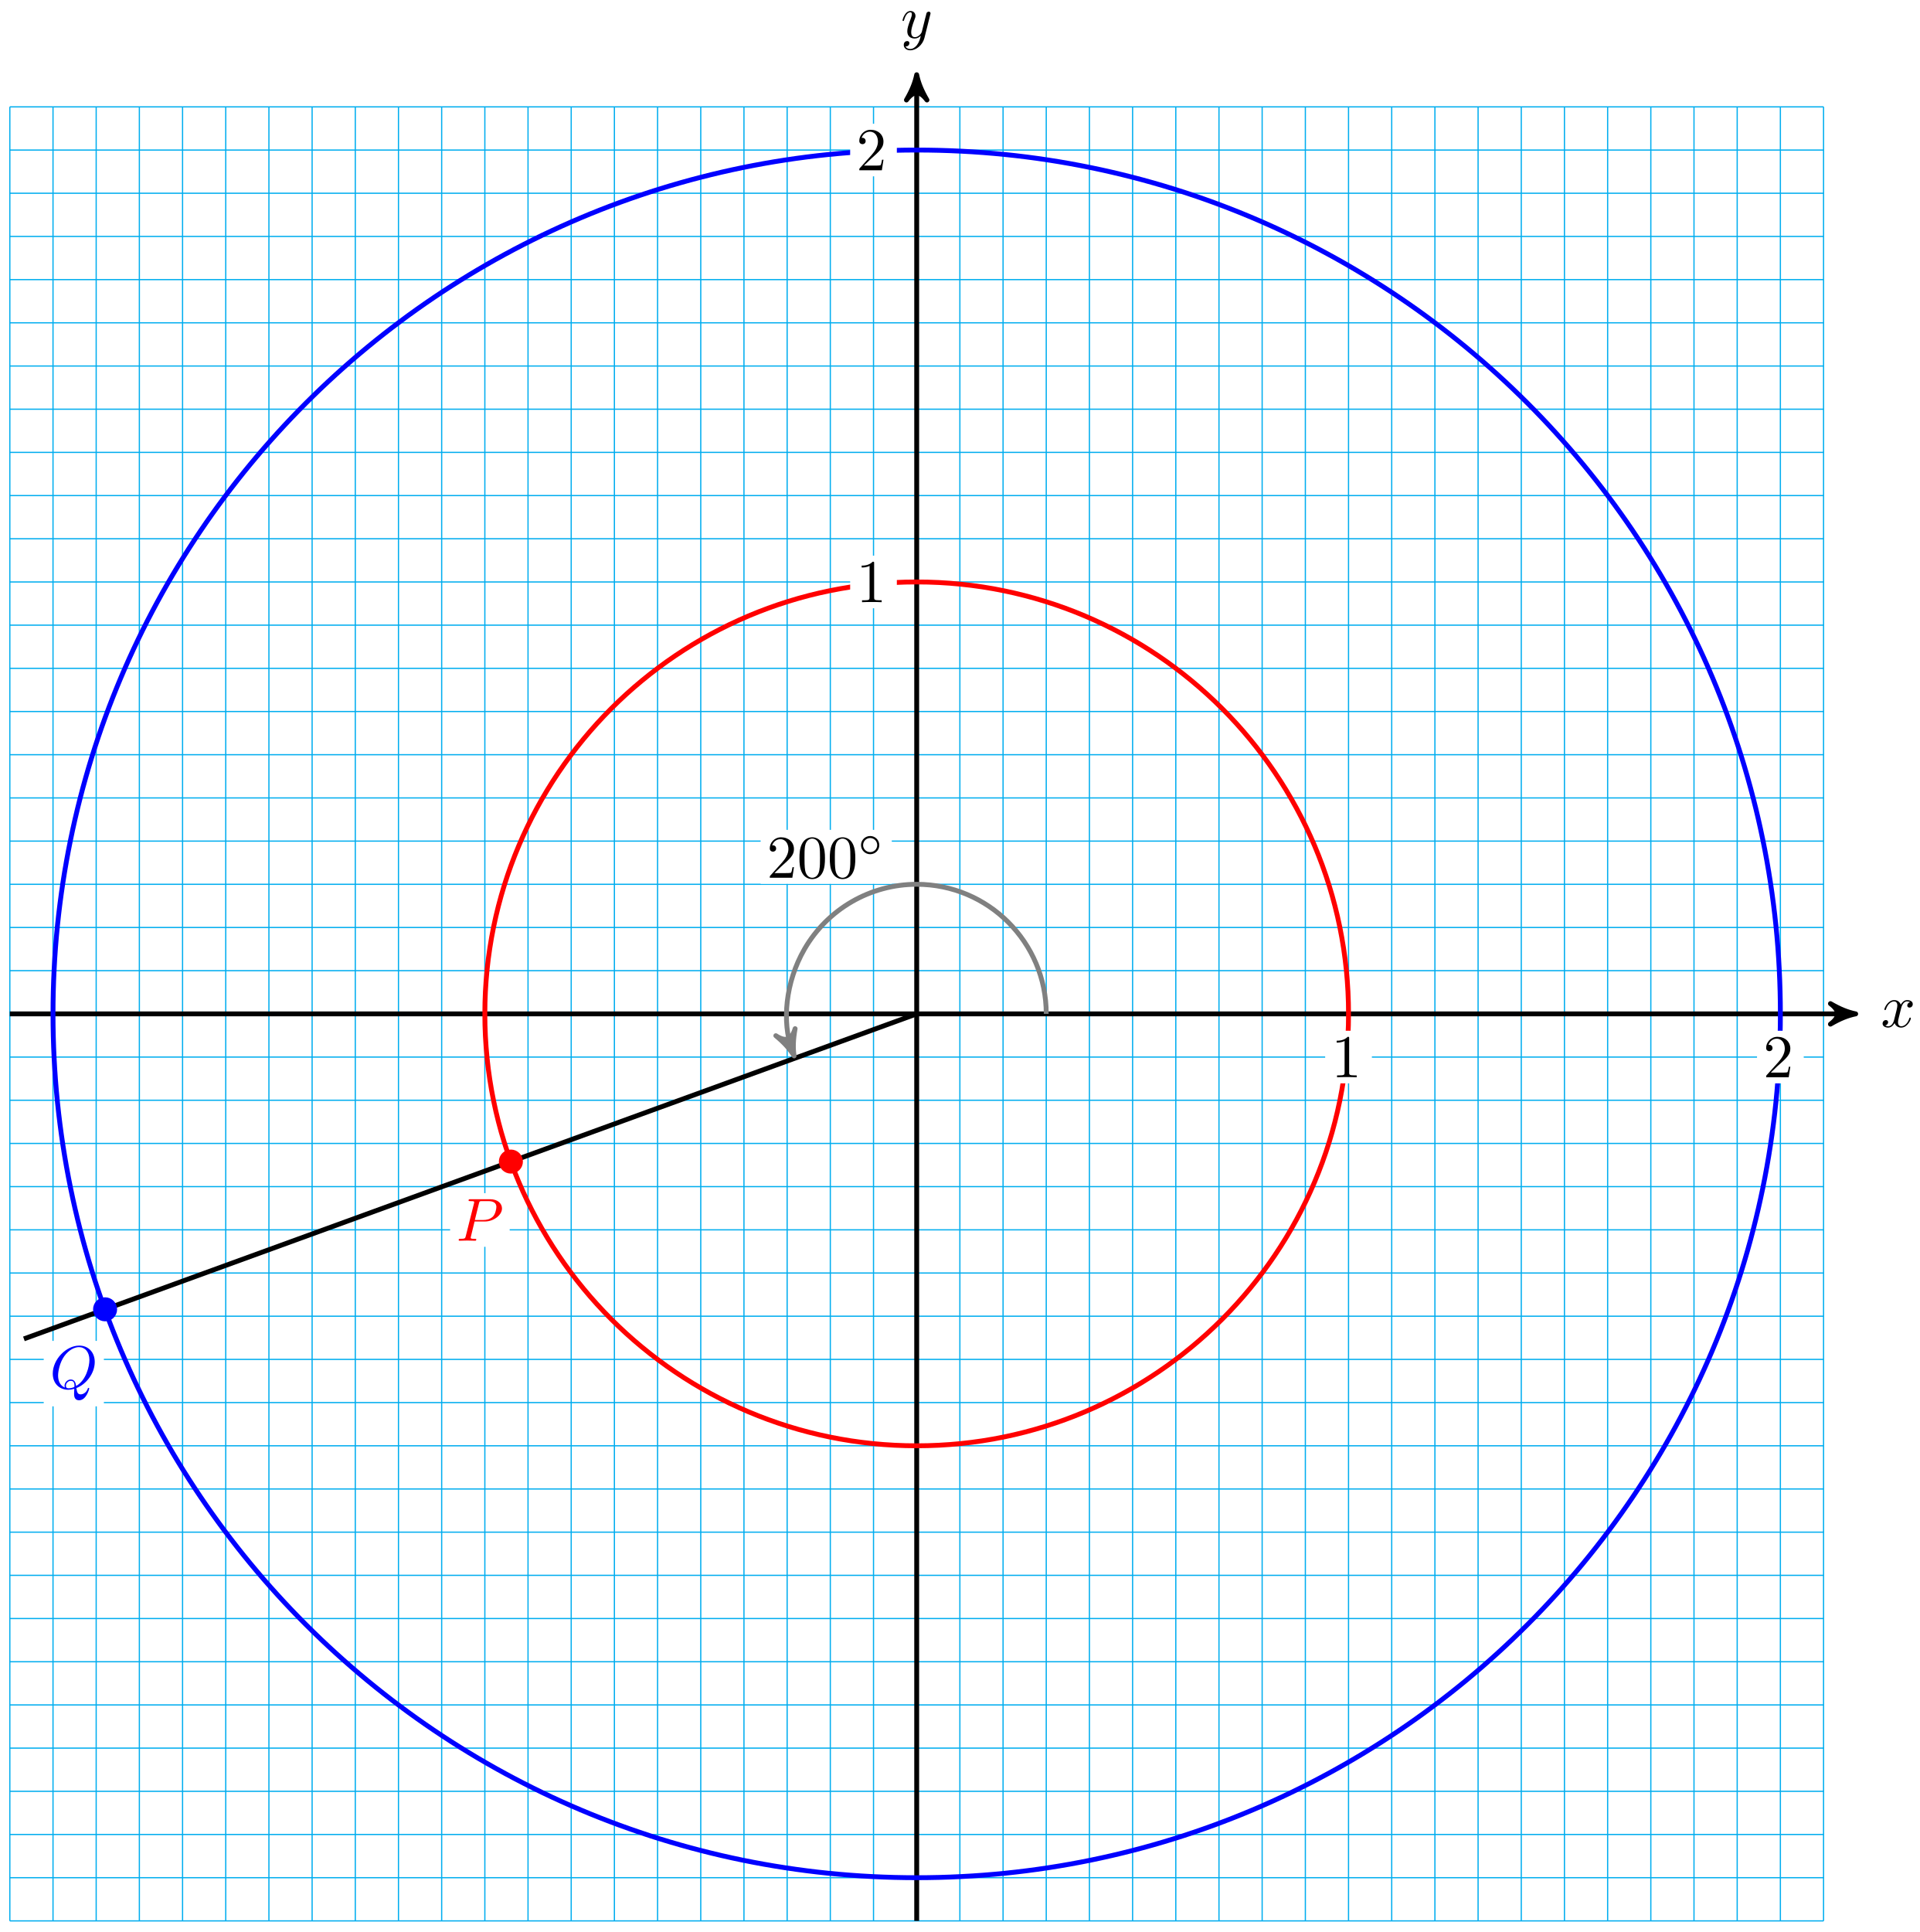
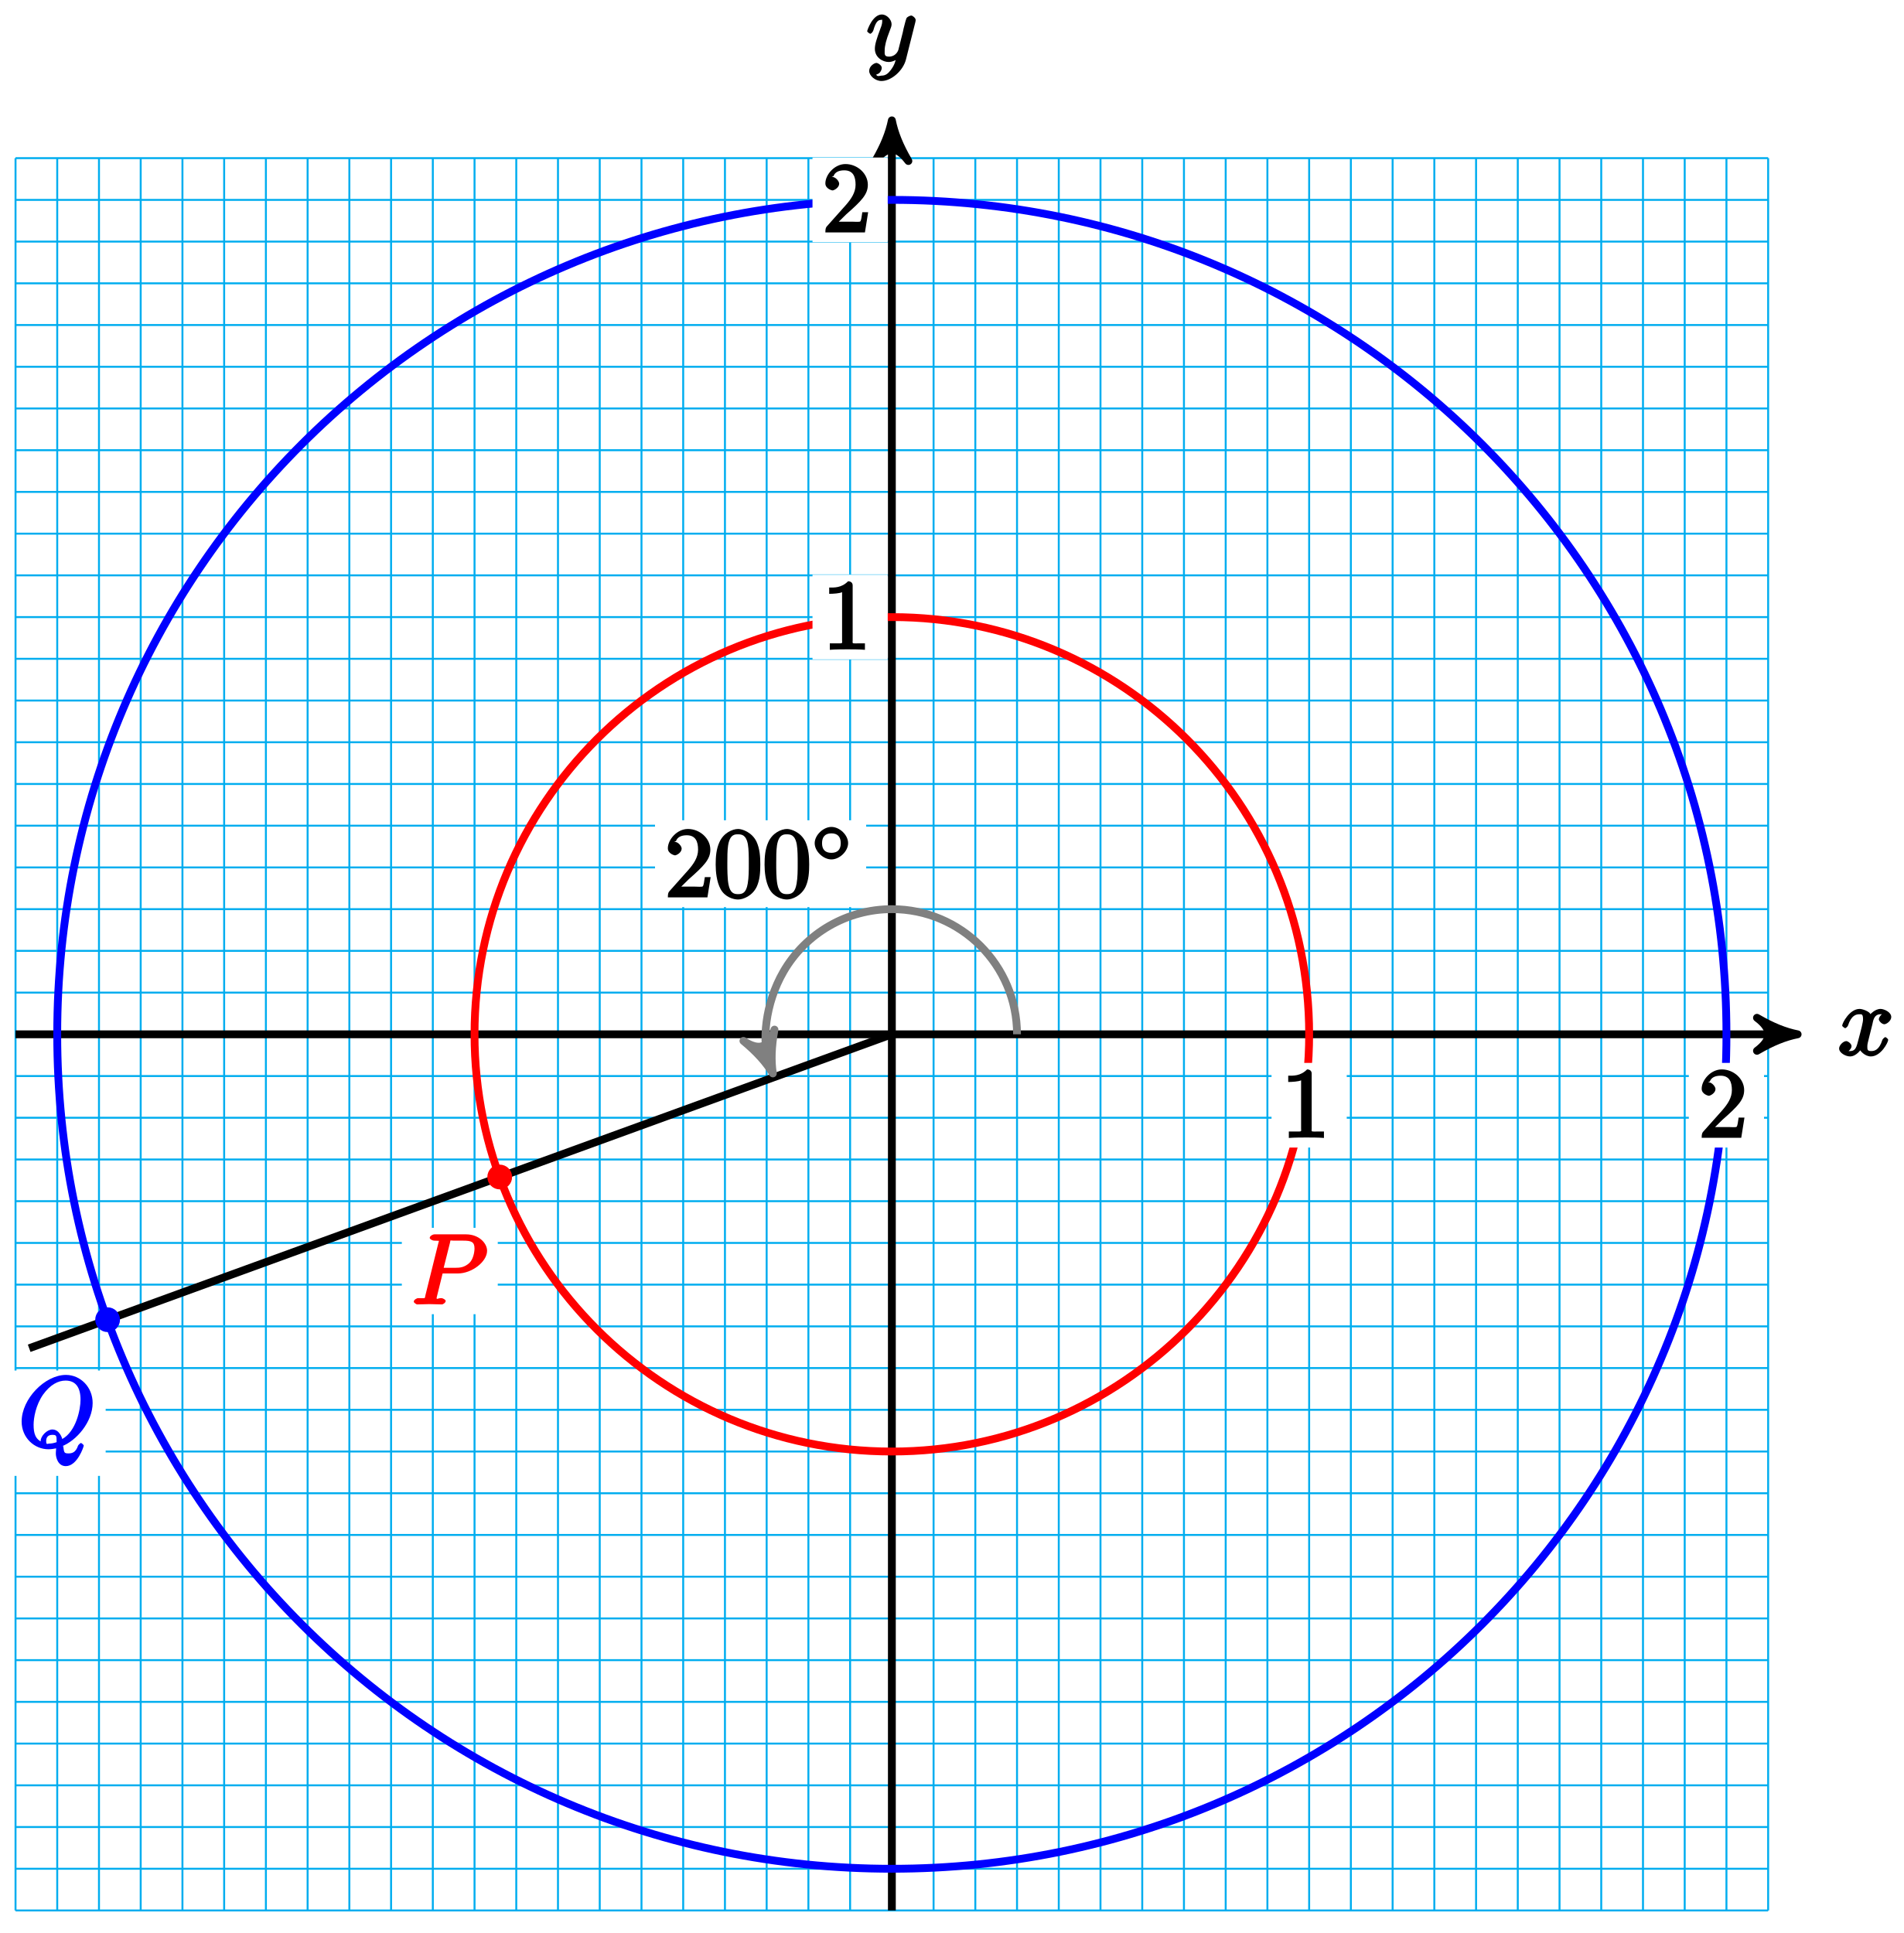
- <svg xmlns="http://www.w3.org/2000/svg" xmlns:xlink="http://www.w3.org/1999/xlink" width="315pt" height="317pt" viewBox="0 0 315 317" version="1.1">
+ <svg xmlns="http://www.w3.org/2000/svg" xmlns:xlink="http://www.w3.org/1999/xlink" width="194pt" height="197pt" viewBox="0 0 194 197" version="1.1">
  <defs>
    <g>
      <symbol overflow="visible" id="glyph0-0">
        <path style="stroke:none;" d="" />
      </symbol>
      <symbol overflow="visible" id="glyph0-1">
-         <path style="stroke:none;" d="M 3.328 -3.016 C 3.391 -3.266 3.625 -4.188 4.312 -4.188 C 4.359 -4.188 4.609 -4.188 4.812 -4.062 C 4.531 -4 4.344 -3.766 4.344 -3.516 C 4.344 -3.359 4.453 -3.172 4.719 -3.172 C 4.938 -3.172 5.25 -3.344 5.25 -3.75 C 5.25 -4.266 4.672 -4.406 4.328 -4.406 C 3.75 -4.406 3.406 -3.875 3.281 -3.656 C 3.031 -4.312 2.5 -4.406 2.203 -4.406 C 1.172 -4.406 0.594 -3.125 0.594 -2.875 C 0.594 -2.766 0.703 -2.766 0.719 -2.766 C 0.797 -2.766 0.828 -2.797 0.844 -2.875 C 1.188 -3.938 1.844 -4.188 2.188 -4.188 C 2.375 -4.188 2.719 -4.094 2.719 -3.516 C 2.719 -3.203 2.547 -2.547 2.188 -1.141 C 2.031 -0.531 1.672 -0.109 1.234 -0.109 C 1.172 -0.109 0.953 -0.109 0.734 -0.234 C 0.984 -0.297 1.203 -0.5 1.203 -0.781 C 1.203 -1.047 0.984 -1.125 0.844 -1.125 C 0.531 -1.125 0.297 -0.875 0.297 -0.547 C 0.297 -0.094 0.781 0.109 1.219 0.109 C 1.891 0.109 2.25 -0.594 2.266 -0.641 C 2.391 -0.281 2.75 0.109 3.344 0.109 C 4.375 0.109 4.938 -1.172 4.938 -1.422 C 4.938 -1.531 4.859 -1.531 4.828 -1.531 C 4.734 -1.531 4.719 -1.484 4.688 -1.422 C 4.359 -0.344 3.688 -0.109 3.375 -0.109 C 2.984 -0.109 2.828 -0.422 2.828 -0.766 C 2.828 -0.984 2.875 -1.203 2.984 -1.641 Z M 3.328 -3.016 " />
+         <path style="stroke:none;" d="M 3.5 -3.172 C 3.562 -3.422 3.625 -4.188 4.312 -4.188 C 4.359 -4.188 4.469 -4.234 4.688 -4.109 L 4.812 -4.391 C 4.531 -4.344 4.156 -3.922 4.156 -3.672 C 4.156 -3.516 4.453 -3.172 4.719 -3.172 C 4.938 -3.172 5.422 -3.516 5.422 -3.906 C 5.422 -4.422 4.672 -4.734 4.328 -4.734 C 3.75 -4.734 3.266 -4.156 3.297 -4.203 C 3.203 -4.469 2.5 -4.734 2.203 -4.734 C 1.172 -4.734 0.422 -3.281 0.422 -3.031 C 0.422 -2.938 0.703 -2.766 0.719 -2.766 C 0.797 -2.766 1 -2.953 1.016 -3.047 C 1.359 -4.094 1.844 -4.188 2.188 -4.188 C 2.375 -4.188 2.547 -4.25 2.547 -3.672 C 2.547 -3.375 2.375 -2.703 2 -1.312 C 1.844 -0.688 1.672 -0.438 1.234 -0.438 C 1.172 -0.438 1.062 -0.391 0.859 -0.516 L 0.734 -0.234 C 0.984 -0.297 1.375 -0.656 1.375 -0.938 C 1.375 -1.203 0.984 -1.453 0.844 -1.453 C 0.531 -1.453 0.109 -1.031 0.109 -0.703 C 0.109 -0.25 0.781 0.109 1.219 0.109 C 1.891 0.109 2.359 -0.641 2.391 -0.703 L 2.094 -0.812 C 2.219 -0.438 2.75 0.109 3.344 0.109 C 4.375 0.109 5.109 -1.328 5.109 -1.578 C 5.109 -1.688 4.859 -1.859 4.828 -1.859 C 4.734 -1.859 4.531 -1.641 4.516 -1.578 C 4.188 -0.516 3.688 -0.438 3.375 -0.438 C 2.984 -0.438 2.984 -0.594 2.984 -0.922 C 2.984 -1.141 3.047 -1.359 3.156 -1.797 Z M 3.5 -3.172 " />
      </symbol>
      <symbol overflow="visible" id="glyph0-2">
-         <path style="stroke:none;" d="M 4.844 -3.797 C 4.891 -3.938 4.891 -3.953 4.891 -4.031 C 4.891 -4.203 4.75 -4.297 4.594 -4.297 C 4.5 -4.297 4.344 -4.234 4.25 -4.094 C 4.234 -4.031 4.141 -3.734 4.109 -3.547 C 4.031 -3.297 3.969 -3.016 3.906 -2.75 L 3.453 -0.953 C 3.422 -0.812 2.984 -0.109 2.328 -0.109 C 1.828 -0.109 1.719 -0.547 1.719 -0.922 C 1.719 -1.375 1.891 -2 2.219 -2.875 C 2.375 -3.281 2.422 -3.391 2.422 -3.594 C 2.422 -4.031 2.109 -4.406 1.609 -4.406 C 0.656 -4.406 0.297 -2.953 0.297 -2.875 C 0.297 -2.766 0.391 -2.766 0.406 -2.766 C 0.516 -2.766 0.516 -2.797 0.562 -2.953 C 0.844 -3.891 1.234 -4.188 1.578 -4.188 C 1.656 -4.188 1.828 -4.188 1.828 -3.875 C 1.828 -3.625 1.719 -3.359 1.656 -3.172 C 1.25 -2.109 1.078 -1.547 1.078 -1.078 C 1.078 -0.188 1.703 0.109 2.297 0.109 C 2.688 0.109 3.016 -0.062 3.297 -0.344 C 3.172 0.172 3.047 0.672 2.656 1.203 C 2.391 1.531 2.016 1.828 1.562 1.828 C 1.422 1.828 0.969 1.797 0.797 1.406 C 0.953 1.406 1.094 1.406 1.219 1.281 C 1.328 1.203 1.422 1.062 1.422 0.875 C 1.422 0.562 1.156 0.531 1.062 0.531 C 0.828 0.531 0.5 0.688 0.5 1.172 C 0.5 1.672 0.938 2.047 1.562 2.047 C 2.578 2.047 3.609 1.141 3.891 0.016 Z M 4.844 -3.797 " />
+         <path style="stroke:none;" d="M 5.016 -3.953 C 5.047 -4.094 5.047 -4.109 5.047 -4.188 C 5.047 -4.359 4.75 -4.625 4.594 -4.625 C 4.5 -4.625 4.203 -4.516 4.109 -4.344 C 4.047 -4.203 3.969 -3.891 3.922 -3.703 C 3.859 -3.453 3.781 -3.188 3.734 -2.906 L 3.281 -1.109 C 3.234 -0.969 2.984 -0.438 2.328 -0.438 C 1.828 -0.438 1.891 -0.703 1.891 -1.078 C 1.891 -1.531 2.047 -2.156 2.391 -3.031 C 2.547 -3.438 2.594 -3.547 2.594 -3.75 C 2.594 -4.203 2.109 -4.734 1.609 -4.734 C 0.656 -4.734 0.109 -3.125 0.109 -3.031 C 0.109 -2.938 0.391 -2.766 0.406 -2.766 C 0.516 -2.766 0.688 -2.953 0.734 -3.109 C 1 -4.047 1.234 -4.188 1.578 -4.188 C 1.656 -4.188 1.641 -4.344 1.641 -4.031 C 1.641 -3.781 1.547 -3.516 1.469 -3.328 C 1.078 -2.266 0.891 -1.703 0.891 -1.234 C 0.891 -0.344 1.703 0.109 2.297 0.109 C 2.688 0.109 3.141 -0.109 3.422 -0.391 L 3.125 -0.5 C 2.984 0.016 2.922 0.391 2.516 0.922 C 2.266 1.25 2.016 1.5 1.562 1.5 C 1.422 1.5 1.141 1.641 1.031 1.406 C 0.953 1.406 1.203 1.359 1.344 1.234 C 1.453 1.141 1.594 0.906 1.594 0.719 C 1.594 0.406 1.156 0.203 1.062 0.203 C 0.828 0.203 0.312 0.531 0.312 1.016 C 0.312 1.516 0.938 2.047 1.562 2.047 C 2.578 2.047 3.781 0.984 4.062 -0.156 Z M 5.016 -3.953 " />
      </symbol>
      <symbol overflow="visible" id="glyph0-3">
-         <path style="stroke:none;" d="M 3.016 -3.156 L 4.719 -3.156 C 6.125 -3.156 7.516 -4.188 7.516 -5.297 C 7.516 -6.078 6.859 -6.812 5.547 -6.812 L 2.328 -6.812 C 2.141 -6.812 2.031 -6.812 2.031 -6.625 C 2.031 -6.5 2.109 -6.5 2.312 -6.5 C 2.438 -6.5 2.625 -6.484 2.734 -6.484 C 2.906 -6.453 2.953 -6.438 2.953 -6.312 C 2.953 -6.281 2.953 -6.25 2.922 -6.125 L 1.578 -0.781 C 1.484 -0.391 1.469 -0.312 0.672 -0.312 C 0.516 -0.312 0.406 -0.312 0.406 -0.125 C 0.406 0 0.516 0 0.547 0 C 0.828 0 1.531 -0.031 1.812 -0.031 C 2.031 -0.031 2.25 -0.016 2.453 -0.016 C 2.672 -0.016 2.891 0 3.094 0 C 3.172 0 3.297 0 3.297 -0.203 C 3.297 -0.312 3.203 -0.312 3.016 -0.312 C 2.656 -0.312 2.375 -0.312 2.375 -0.484 C 2.375 -0.547 2.391 -0.594 2.406 -0.656 Z M 3.734 -6.125 C 3.828 -6.469 3.844 -6.5 4.281 -6.5 L 5.234 -6.5 C 6.062 -6.5 6.594 -6.234 6.594 -5.547 C 6.594 -5.156 6.391 -4.297 6 -3.938 C 5.5 -3.484 4.906 -3.406 4.469 -3.406 L 3.062 -3.406 Z M 3.734 -6.125 " />
+         <path style="stroke:none;" d="M 3.016 -3.156 L 4.719 -3.156 C 6.125 -3.156 7.688 -4.344 7.688 -5.469 C 7.688 -6.234 6.859 -7.141 5.547 -7.141 L 2.328 -7.141 C 2.141 -7.141 1.844 -6.969 1.844 -6.781 C 1.844 -6.656 2.109 -6.5 2.312 -6.5 C 2.438 -6.5 2.625 -6.484 2.734 -6.484 C 2.906 -6.453 2.781 -6.594 2.781 -6.484 C 2.781 -6.438 2.766 -6.406 2.734 -6.297 L 1.406 -0.938 C 1.312 -0.547 1.469 -0.641 0.672 -0.641 C 0.516 -0.641 0.219 -0.469 0.219 -0.281 C 0.219 -0.156 0.516 0 0.547 0 C 0.828 0 1.531 -0.031 1.812 -0.031 C 2.031 -0.031 2.25 -0.016 2.453 -0.016 C 2.672 -0.016 2.891 0 3.094 0 C 3.172 0 3.469 -0.156 3.469 -0.359 C 3.469 -0.469 3.203 -0.641 3.016 -0.641 C 2.656 -0.641 2.547 -0.469 2.547 -0.641 C 2.547 -0.703 2.562 -0.75 2.578 -0.812 L 3.156 -3.156 Z M 3.906 -6.281 C 4 -6.625 3.844 -6.5 4.281 -6.5 L 5.234 -6.5 C 6.062 -6.5 6.406 -6.391 6.406 -5.703 C 6.406 -5.312 6.266 -4.578 5.875 -4.219 C 5.375 -3.766 4.906 -3.734 4.469 -3.734 L 3.266 -3.734 Z M 3.906 -6.281 " />
      </symbol>
      <symbol overflow="visible" id="glyph0-4">
-         <path style="stroke:none;" d="M 4.359 -0.062 C 5.906 -0.641 7.375 -2.422 7.375 -4.344 C 7.375 -5.953 6.312 -7.031 4.828 -7.031 C 2.688 -7.031 0.484 -4.766 0.484 -2.438 C 0.484 -0.781 1.609 0.219 3.047 0.219 C 3.297 0.219 3.625 0.172 4.016 0.062 C 3.984 0.688 3.984 0.703 3.984 0.844 C 3.984 1.156 3.984 1.938 4.812 1.938 C 5.984 1.938 6.469 0.109 6.469 0 C 6.469 -0.062 6.406 -0.094 6.359 -0.094 C 6.281 -0.094 6.266 -0.047 6.234 0.016 C 6 0.719 5.422 0.969 5.078 0.969 C 4.609 0.969 4.469 0.703 4.359 -0.062 Z M 2.484 -0.141 C 1.703 -0.453 1.359 -1.219 1.359 -2.125 C 1.359 -2.812 1.625 -4.234 2.375 -5.297 C 3.109 -6.312 4.047 -6.781 4.781 -6.781 C 5.766 -6.781 6.5 -6 6.5 -4.672 C 6.5 -3.672 5.984 -1.328 4.312 -0.406 C 4.266 -0.75 4.172 -1.469 3.438 -1.469 C 2.906 -1.469 2.422 -0.984 2.422 -0.453 C 2.422 -0.266 2.484 -0.156 2.484 -0.141 Z M 3.094 -0.031 C 2.953 -0.031 2.641 -0.031 2.641 -0.453 C 2.641 -0.859 3.016 -1.25 3.438 -1.25 C 3.859 -1.25 4.047 -1.016 4.047 -0.406 C 4.047 -0.266 4.031 -0.25 3.938 -0.203 C 3.672 -0.094 3.375 -0.031 3.094 -0.031 Z M 3.094 -0.031 " />
+         <path style="stroke:none;" d="M 4.359 -0.062 C 5.906 -0.641 7.547 -2.578 7.547 -4.5 C 7.547 -6.109 6.312 -7.359 4.828 -7.359 C 2.688 -7.359 0.312 -4.922 0.312 -2.609 C 0.312 -0.953 1.609 0.219 3.047 0.219 C 3.297 0.219 3.625 0.172 3.828 0.125 C 3.797 0.531 3.797 0.547 3.797 0.672 C 3.797 1 3.984 1.938 4.812 1.938 C 5.984 1.938 6.641 -0.047 6.641 -0.156 C 6.641 -0.234 6.406 -0.422 6.359 -0.422 C 6.281 -0.422 6.078 -0.203 6.062 -0.156 C 5.828 0.562 5.422 0.641 5.078 0.641 C 4.609 0.641 4.641 0.531 4.547 -0.125 Z M 2.484 -0.469 C 1.703 -0.781 1.531 -1.391 1.531 -2.281 C 1.531 -2.969 1.75 -4.281 2.5 -5.359 C 3.234 -6.375 4.047 -6.781 4.781 -6.781 C 5.766 -6.781 6.312 -6.156 6.312 -4.828 C 6.312 -3.828 5.859 -1.609 4.453 -0.828 C 4.438 -0.906 4.172 -1.797 3.438 -1.797 C 2.906 -1.797 2.25 -1.141 2.25 -0.625 C 2.25 -0.422 2.297 -0.312 2.297 -0.531 Z M 3.094 -0.359 C 2.953 -0.359 2.812 -0.188 2.812 -0.625 C 2.812 -1.016 3.016 -1.25 3.438 -1.25 C 3.859 -1.25 3.875 -1.172 3.875 -0.562 C 3.875 -0.422 4.031 -0.578 3.938 -0.531 C 3.672 -0.422 3.375 -0.359 3.094 -0.359 Z M 3.094 -0.359 " />
      </symbol>
      <symbol overflow="visible" id="glyph1-0">
        <path style="stroke:none;" d="" />
      </symbol>
      <symbol overflow="visible" id="glyph1-1">
-         <path style="stroke:none;" d="M 1.266 -0.766 L 2.328 -1.797 C 3.875 -3.172 4.469 -3.703 4.469 -4.703 C 4.469 -5.844 3.578 -6.641 2.359 -6.641 C 1.234 -6.641 0.5 -5.719 0.5 -4.828 C 0.5 -4.281 1 -4.281 1.031 -4.281 C 1.203 -4.281 1.547 -4.391 1.547 -4.812 C 1.547 -5.062 1.359 -5.328 1.016 -5.328 C 0.938 -5.328 0.922 -5.328 0.891 -5.312 C 1.109 -5.969 1.656 -6.328 2.234 -6.328 C 3.141 -6.328 3.562 -5.516 3.562 -4.703 C 3.562 -3.906 3.078 -3.125 2.516 -2.5 L 0.609 -0.375 C 0.5 -0.266 0.5 -0.234 0.5 0 L 4.203 0 L 4.469 -1.734 L 4.234 -1.734 C 4.172 -1.438 4.109 -1 4 -0.844 C 3.938 -0.766 3.281 -0.766 3.062 -0.766 Z M 1.266 -0.766 " />
+         <path style="stroke:none;" d="M 1.391 -0.812 L 2.438 -1.844 C 4 -3.219 4.641 -3.875 4.641 -4.859 C 4.641 -6 3.578 -6.969 2.359 -6.969 C 1.234 -6.969 0.312 -5.875 0.312 -5 C 0.312 -4.438 1 -4.281 1.031 -4.281 C 1.203 -4.281 1.719 -4.562 1.719 -4.969 C 1.719 -5.219 1.359 -5.656 1.016 -5.656 C 0.938 -5.656 0.922 -5.656 1.141 -5.734 C 1.281 -6.125 1.656 -6.328 2.234 -6.328 C 3.141 -6.328 3.391 -5.688 3.391 -4.859 C 3.391 -4.062 2.938 -3.406 2.391 -2.781 L 0.484 -0.641 C 0.375 -0.531 0.312 -0.406 0.312 0 L 4.344 0 L 4.672 -2.062 L 4.078 -2.062 C 4 -1.594 3.984 -1.281 3.875 -1.125 C 3.812 -1.047 3.281 -1.094 3.062 -1.094 L 1.266 -1.094 Z M 1.391 -0.812 " />
      </symbol>
      <symbol overflow="visible" id="glyph1-2">
-         <path style="stroke:none;" d="M 4.578 -3.188 C 4.578 -3.984 4.531 -4.781 4.188 -5.516 C 3.734 -6.484 2.906 -6.641 2.5 -6.641 C 1.891 -6.641 1.172 -6.375 0.75 -5.453 C 0.438 -4.766 0.391 -3.984 0.391 -3.188 C 0.391 -2.438 0.422 -1.547 0.844 -0.781 C 1.266 0.016 2 0.219 2.484 0.219 C 3.016 0.219 3.781 0.016 4.219 -0.938 C 4.531 -1.625 4.578 -2.406 4.578 -3.188 Z M 2.484 0 C 2.094 0 1.5 -0.25 1.328 -1.203 C 1.219 -1.797 1.219 -2.719 1.219 -3.312 C 1.219 -3.953 1.219 -4.609 1.297 -5.141 C 1.484 -6.328 2.234 -6.422 2.484 -6.422 C 2.812 -6.422 3.469 -6.234 3.656 -5.25 C 3.766 -4.688 3.766 -3.938 3.766 -3.312 C 3.766 -2.562 3.766 -1.891 3.656 -1.25 C 3.5 -0.297 2.938 0 2.484 0 Z M 2.484 0 " />
+         <path style="stroke:none;" d="M 4.75 -3.344 C 4.75 -4.141 4.703 -4.938 4.359 -5.688 C 3.891 -6.641 2.906 -6.969 2.5 -6.969 C 1.891 -6.969 0.984 -6.547 0.578 -5.609 C 0.266 -4.922 0.203 -4.141 0.203 -3.344 C 0.203 -2.609 0.297 -1.594 0.703 -0.844 C 1.141 -0.031 2 0.219 2.484 0.219 C 3.016 0.219 3.953 -0.156 4.391 -1.094 C 4.703 -1.781 4.75 -2.562 4.75 -3.344 Z M 2.484 -0.328 C 2.094 -0.328 1.672 -0.406 1.5 -1.359 C 1.391 -1.969 1.391 -2.875 1.391 -3.469 C 1.391 -4.109 1.391 -4.766 1.469 -5.297 C 1.656 -6.484 2.234 -6.422 2.484 -6.422 C 2.812 -6.422 3.297 -6.406 3.484 -5.406 C 3.578 -4.859 3.578 -4.094 3.578 -3.469 C 3.578 -2.719 3.578 -2.047 3.469 -1.406 C 3.312 -0.453 2.938 -0.328 2.484 -0.328 Z M 2.484 -0.328 " />
      </symbol>
      <symbol overflow="visible" id="glyph2-0">
        <path style="stroke:none;" d="" />
      </symbol>
      <symbol overflow="visible" id="glyph2-1">
-         <path style="stroke:none;" d="M 3.531 -1.734 C 3.531 -2.578 2.859 -3.234 2.031 -3.234 C 1.203 -3.234 0.531 -2.562 0.531 -1.75 C 0.531 -0.906 1.219 -0.25 2.031 -0.25 C 2.875 -0.25 3.531 -0.922 3.531 -1.734 Z M 2.031 -0.594 C 1.375 -0.594 0.875 -1.125 0.875 -1.734 C 0.875 -2.391 1.391 -2.906 2.031 -2.906 C 2.688 -2.906 3.188 -2.375 3.188 -1.75 C 3.188 -1.094 2.672 -0.594 2.031 -0.594 Z M 2.031 -0.594 " />
+         <path style="stroke:none;" d="M 3.734 -1.906 C 3.734 -2.75 2.859 -3.562 2.031 -3.562 C 1.203 -3.562 0.328 -2.719 0.328 -1.906 C 0.328 -1.062 1.219 -0.25 2.031 -0.25 C 2.875 -0.25 3.734 -1.094 3.734 -1.906 Z M 2.031 -0.922 C 1.375 -0.922 1.078 -1.281 1.078 -1.906 C 1.078 -2.547 1.391 -2.906 2.031 -2.906 C 2.688 -2.906 2.984 -2.531 2.984 -1.906 C 2.984 -1.266 2.672 -0.922 2.031 -0.922 Z M 2.031 -0.922 " />
      </symbol>
      <symbol overflow="visible" id="glyph3-0">
        <path style="stroke:none;" d="" />
      </symbol>
      <symbol overflow="visible" id="glyph3-1">
-         <path style="stroke:none;" d="M 4.172 0 L 4.172 -0.312 L 3.859 -0.312 C 2.953 -0.312 2.938 -0.422 2.938 -0.781 L 2.938 -6.375 C 2.938 -6.625 2.938 -6.641 2.703 -6.641 C 2.078 -6 1.203 -6 0.891 -6 L 0.891 -5.688 C 1.094 -5.688 1.672 -5.688 2.188 -5.953 L 2.188 -0.781 C 2.188 -0.422 2.156 -0.312 1.266 -0.312 L 0.953 -0.312 L 0.953 0 C 1.297 -0.031 2.156 -0.031 2.562 -0.031 C 2.953 -0.031 3.828 -0.031 4.172 0 Z M 4.172 0 " />
+         <path style="stroke:none;" d="M 4.344 -0.156 L 4.344 -0.641 L 3.859 -0.641 C 2.953 -0.641 3.094 -0.578 3.094 -0.953 L 3.094 -6.547 C 3.094 -6.781 2.938 -6.969 2.625 -6.969 C 1.953 -6.281 1.203 -6.328 0.703 -6.328 L 0.703 -5.688 C 1.094 -5.688 1.797 -5.734 2.016 -5.859 L 2.016 -0.953 C 2.016 -0.594 2.156 -0.641 1.266 -0.641 L 0.766 -0.641 L 0.766 0.016 C 1.297 -0.031 2.156 -0.031 2.562 -0.031 C 2.953 -0.031 3.828 -0.031 4.344 0.016 Z M 4.344 -0.156 " />
      </symbol>
      <symbol overflow="visible" id="glyph3-2">
-         <path style="stroke:none;" d="M 4.469 -1.734 L 4.234 -1.734 C 4.172 -1.438 4.109 -1 4 -0.844 C 3.938 -0.766 3.281 -0.766 3.062 -0.766 L 1.266 -0.766 L 2.328 -1.797 C 3.875 -3.172 4.469 -3.703 4.469 -4.703 C 4.469 -5.844 3.578 -6.641 2.359 -6.641 C 1.234 -6.641 0.5 -5.719 0.5 -4.828 C 0.5 -4.281 1 -4.281 1.031 -4.281 C 1.203 -4.281 1.547 -4.391 1.547 -4.812 C 1.547 -5.062 1.359 -5.328 1.016 -5.328 C 0.938 -5.328 0.922 -5.328 0.891 -5.312 C 1.109 -5.969 1.656 -6.328 2.234 -6.328 C 3.141 -6.328 3.562 -5.516 3.562 -4.703 C 3.562 -3.906 3.078 -3.125 2.516 -2.5 L 0.609 -0.375 C 0.5 -0.266 0.5 -0.234 0.5 0 L 4.203 0 Z M 4.469 -1.734 " />
+         <path style="stroke:none;" d="M 4.469 -2.062 L 4.078 -2.062 C 4 -1.594 3.984 -1.281 3.875 -1.125 C 3.812 -1.047 3.281 -1.094 3.062 -1.094 L 1.266 -1.094 L 1.391 -0.812 L 2.438 -1.844 C 4 -3.219 4.641 -3.875 4.641 -4.859 C 4.641 -6 3.578 -6.969 2.359 -6.969 C 1.234 -6.969 0.312 -5.875 0.312 -5 C 0.312 -4.438 1 -4.281 1.031 -4.281 C 1.203 -4.281 1.719 -4.562 1.719 -4.969 C 1.719 -5.219 1.359 -5.656 1.016 -5.656 C 0.938 -5.656 0.922 -5.656 1.141 -5.734 C 1.281 -6.125 1.656 -6.328 2.234 -6.328 C 3.141 -6.328 3.391 -5.688 3.391 -4.859 C 3.391 -4.062 2.938 -3.406 2.391 -2.781 L 0.484 -0.641 C 0.375 -0.531 0.312 -0.406 0.312 0 L 4.344 0 L 4.672 -2.062 Z M 4.469 -2.062 " />
      </symbol>
    </g>
  </defs>
  <g id="surface1">
-     <path style="fill:none;stroke-width:0.199;stroke-linecap:butt;stroke-linejoin:miter;stroke:rgb(0%,67.839%,93.729%);stroke-opacity:1;stroke-miterlimit:10;" d="M -148.819 -148.822 L 148.819 -148.822 M -148.819 -141.736 L 148.819 -141.736 M -148.819 -134.646 L 148.819 -134.646 M -148.819 -127.56 L 148.819 -127.56 M -148.819 -120.474 L 148.819 -120.474 M -148.819 -113.388 L 148.819 -113.388 M -148.819 -106.302 L 148.819 -106.302 M -148.819 -99.212 L 148.819 -99.212 M -148.819 -92.126 L 148.819 -92.126 M -148.819 -85.041 L 148.819 -85.041 M -148.819 -77.955 L 148.819 -77.955 M -148.819 -70.869 L 148.819 -70.869 M -148.819 -63.779 L 148.819 -63.779 M -148.819 -56.693 L 148.819 -56.693 M -148.819 -49.607 L 148.819 -49.607 M -148.819 -42.521 L 148.819 -42.521 M -148.819 -35.435 L 148.819 -35.435 M -148.819 -28.345 L 148.819 -28.345 M -148.819 -21.259 L 148.819 -21.259 M -148.819 -14.173 L 148.819 -14.173 M -148.819 -7.087 L 148.819 -7.087 M -148.819 -0.001 L 148.819 -0.001 M -148.819 7.088 L 148.819 7.088 M -148.819 14.174 L 148.819 14.174 M -148.819 21.26 L 148.819 21.26 M -148.819 28.346 L 148.819 28.346 M -148.819 35.432 L 148.819 35.432 M -148.819 42.522 L 148.819 42.522 M -148.819 49.608 L 148.819 49.608 M -148.819 56.694 L 148.819 56.694 M -148.819 63.78 L 148.819 63.78 M -148.819 70.866 L 148.819 70.866 M -148.819 77.956 L 148.819 77.956 M -148.819 85.041 L 148.819 85.041 M -148.819 92.127 L 148.819 92.127 M -148.819 99.213 L 148.819 99.213 M -148.819 106.299 L 148.819 106.299 M -148.819 113.389 L 148.819 113.389 M -148.819 120.475 L 148.819 120.475 M -148.819 127.561 L 148.819 127.561 M -148.819 134.647 L 148.819 134.647 M -148.819 141.733 L 148.819 141.733 M -148.819 148.819 L 148.819 148.819 M -148.819 -148.822 L -148.819 148.819 M -141.733 -148.822 L -141.733 148.819 M -134.648 -148.822 L -134.648 148.819 M -127.562 -148.822 L -127.562 148.819 M -120.473 -148.822 L -120.473 148.819 M -113.387 -148.822 L -113.387 148.819 M -106.302 -148.822 L -106.302 148.819 M -99.213 -148.822 L -99.213 148.819 M -92.127 -148.822 L -92.127 148.819 M -85.041 -148.822 L -85.041 148.819 M -77.952 -148.822 L -77.952 148.819 M -70.867 -148.822 L -70.867 148.819 M -63.781 -148.822 L -63.781 148.819 M -56.696 -148.822 L -56.696 148.819 M -49.606 -148.822 L -49.606 148.819 M -42.521 -148.822 L -42.521 148.819 M -35.435 -148.822 L -35.435 148.819 M -28.346 -148.822 L -28.346 148.819 M -21.26 -148.822 L -21.26 148.819 M -14.175 -148.822 L -14.175 148.819 M -7.085 -148.822 L -7.085 148.819 M 0 -148.822 L 0 148.819 M 7.086 -148.822 L 7.086 148.819 M 14.175 -148.822 L 14.175 148.819 M 21.261 -148.822 L 21.261 148.819 M 28.346 -148.822 L 28.346 148.819 M 35.432 -148.822 L 35.432 148.819 M 42.521 -148.822 L 42.521 148.819 M 49.607 -148.822 L 49.607 148.819 M 56.692 -148.822 L 56.692 148.819 M 63.782 -148.822 L 63.782 148.819 M 70.867 -148.822 L 70.867 148.819 M 77.953 -148.822 L 77.953 148.819 M 85.042 -148.822 L 85.042 148.819 M 92.128 -148.822 L 92.128 148.819 M 99.213 -148.822 L 99.213 148.819 M 106.299 -148.822 L 106.299 148.819 M 113.388 -148.822 L 113.388 148.819 M 120.474 -148.822 L 120.474 148.819 M 127.559 -148.822 L 127.559 148.819 M 134.648 -148.822 L 134.648 148.819 M 141.734 -148.822 L 141.734 148.819 M 148.819 -148.822 L 148.819 148.819 " transform="matrix(1.00006,0,0,-1,150.4411,166.354)" />
-     <path style="fill:none;stroke-width:0.797;stroke-linecap:butt;stroke-linejoin:miter;stroke:rgb(0%,0%,0%);stroke-opacity:1;stroke-miterlimit:10;" d="M -148.819 -0.001 L 153.054 -0.001 " transform="matrix(1.00006,0,0,-1,150.4411,166.354)" />
-     <path style="fill-rule:nonzero;fill:rgb(0%,0%,0%);fill-opacity:1;stroke-width:0.797;stroke-linecap:butt;stroke-linejoin:round;stroke:rgb(0%,0%,0%);stroke-opacity:1;stroke-miterlimit:10;" d="M 1.037 -0.001 C -0.26 0.26 -1.553 0.776 -3.107 1.682 C -1.553 0.518 -1.553 -0.517 -3.107 -1.685 C -1.553 -0.779 -0.26 -0.259 1.037 -0.001 Z M 1.037 -0.001 " transform="matrix(1.00006,0,0,-1,303.5058,166.354)" />
+     <path style="fill:none;stroke-width:0.199;stroke-linecap:butt;stroke-linejoin:miter;stroke:rgb(0%,67.839%,93.729%);stroke-opacity:1;stroke-miterlimit:10;" d="M -89.288 -89.288 L 89.288 -89.288 M -89.288 -85.038 L 89.288 -85.038 M -89.288 -80.785 L 89.288 -80.785 M -89.288 -76.535 L 89.288 -76.535 M -89.288 -72.281 L 89.288 -72.281 M -89.288 -68.031 L 89.288 -68.031 M -89.288 -63.778 L 89.288 -63.778 M -89.288 -59.528 L 89.288 -59.528 M -89.288 -55.274 L 89.288 -55.274 M -89.288 -51.02 L 89.288 -51.02 M -89.288 -46.771 L 89.288 -46.771 M -89.288 -42.517 L 89.288 -42.517 M -89.288 -38.267 L 89.288 -38.267 M -89.288 -34.013 L 89.288 -34.013 M -89.288 -29.764 L 89.288 -29.764 M -89.288 -25.51 L 89.288 -25.51 M -89.288 -21.26 L 89.288 -21.26 M -89.288 -17.006 L 89.288 -17.006 M -89.288 -12.757 L 89.288 -12.757 M -89.288 -8.503 L 89.288 -8.503 M -89.288 -4.253 L 89.288 -4.253 M -89.288 0 L 89.288 0 M -89.288 4.25 L 89.288 4.25 M -89.288 8.504 L 89.288 8.504 M -89.288 12.754 L 89.288 12.754 M -89.288 17.007 L 89.288 17.007 M -89.288 21.261 L 89.288 21.261 M -89.288 25.511 L 89.288 25.511 M -89.288 29.765 L 89.288 29.765 M -89.288 34.014 L 89.288 34.014 M -89.288 38.268 L 89.288 38.268 M -89.288 42.518 L 89.288 42.518 M -89.288 46.772 L 89.288 46.772 M -89.288 51.021 L 89.288 51.021 M -89.288 55.275 L 89.288 55.275 M -89.288 59.525 L 89.288 59.525 M -89.288 63.779 L 89.288 63.779 M -89.288 68.028 L 89.288 68.028 M -89.288 72.282 L 89.288 72.282 M -89.288 76.532 L 89.288 76.532 M -89.288 80.785 L 89.288 80.785 M -89.288 85.035 L 89.288 85.035 M -89.288 89.289 L 89.288 89.289 M -89.288 -89.288 L -89.288 89.289 M -85.039 -89.288 L -85.039 89.289 M -80.785 -89.288 L -80.785 89.289 M -76.535 -89.288 L -76.535 89.289 M -72.281 -89.288 L -72.281 89.289 M -68.031 -89.288 L -68.031 89.289 M -63.778 -89.288 L -63.778 89.289 M -59.528 -89.288 L -59.528 89.289 M -55.274 -89.288 L -55.274 89.289 M -51.024 -89.288 L -51.024 89.289 M -46.77 -89.288 L -46.77 89.289 M -42.52 -89.288 L -42.52 89.289 M -38.267 -89.288 L -38.267 89.289 M -34.017 -89.288 L -34.017 89.289 M -29.763 -89.288 L -29.763 89.289 M -25.509 -89.288 L -25.509 89.289 M -21.259 -89.288 L -21.259 89.289 M -17.005 -89.288 L -17.005 89.289 M -12.756 -89.288 L -12.756 89.289 M -8.502 -89.288 L -8.502 89.289 M -4.252 -89.288 L -4.252 89.289 M 0.002 -89.288 L 0.002 89.289 M 4.252 -89.288 L 4.252 89.289 M 8.505 -89.288 L 8.505 89.289 M 12.755 -89.288 L 12.755 89.289 M 17.009 -89.288 L 17.009 89.289 M 21.259 -89.288 L 21.259 89.289 M 25.513 -89.288 L 25.513 89.289 M 29.763 -89.288 L 29.763 89.289 M 34.016 -89.288 L 34.016 89.289 M 38.266 -89.288 L 38.266 89.289 M 42.52 -89.288 L 42.52 89.289 M 46.77 -89.288 L 46.77 89.289 M 51.024 -89.288 L 51.024 89.289 M 55.274 -89.288 L 55.274 89.289 M 59.527 -89.288 L 59.527 89.289 M 63.777 -89.288 L 63.777 89.289 M 68.031 -89.288 L 68.031 89.289 M 72.281 -89.288 L 72.281 89.289 M 76.535 -89.288 L 76.535 89.289 M 80.785 -89.288 L 80.785 89.289 M 85.038 -89.288 L 85.038 89.289 M 89.288 -89.288 L 89.288 89.289 " transform="matrix(1.00003,0,0,-1.00005,90.87319,105.4106)" />
+     <path style="fill:none;stroke-width:0.797;stroke-linecap:butt;stroke-linejoin:miter;stroke:rgb(0%,0%,0%);stroke-opacity:1;stroke-miterlimit:10;" d="M -89.288 0 L 91.257 0 " transform="matrix(1.00003,0,0,-1.00005,90.87319,105.4106)" />
+     <path style="fill-rule:nonzero;fill:rgb(0%,0%,0%);fill-opacity:1;stroke-width:0.797;stroke-linecap:butt;stroke-linejoin:round;stroke:rgb(0%,0%,0%);stroke-opacity:1;stroke-miterlimit:10;" d="M 1.036 0 C -0.261 0.258 -1.553 0.778 -3.108 1.684 C -1.553 0.52 -1.553 -0.519 -3.108 -1.683 C -1.553 -0.777 -0.261 -0.257 1.036 0 Z M 1.036 0 " transform="matrix(1.00003,0,0,-1.00005,182.1316,105.4106)" />
    <g style="fill:rgb(0%,0%,0%);fill-opacity:1;">
-       <use xlink:href="#glyph0-1" x="308.66" y="168.499" />
+       <use xlink:href="#glyph0-1" x="187.285" y="107.556" />
    </g>
-     <path style="fill:none;stroke-width:0.797;stroke-linecap:butt;stroke-linejoin:miter;stroke:rgb(0%,0%,0%);stroke-opacity:1;stroke-miterlimit:10;" d="M 0 -148.822 L 0 153.057 " transform="matrix(1.00006,0,0,-1,150.4411,166.354)" />
-     <path style="fill-rule:nonzero;fill:rgb(0%,0%,0%);fill-opacity:1;stroke-width:0.797;stroke-linecap:butt;stroke-linejoin:round;stroke:rgb(0%,0%,0%);stroke-opacity:1;stroke-miterlimit:10;" d="M 1.037 -0 C -0.26 0.258 -1.553 0.777 -3.108 1.683 C -1.553 0.519 -1.553 -0.52 -3.108 -1.684 C -1.553 -0.778 -0.26 -0.258 1.037 -0 Z M 1.037 -0 " transform="matrix(0,-1,-1.00006,0,150.4411,13.2985)" />
+     <path style="fill:none;stroke-width:0.797;stroke-linecap:butt;stroke-linejoin:miter;stroke:rgb(0%,0%,0%);stroke-opacity:1;stroke-miterlimit:10;" d="M 0.002 -89.288 L 0.002 92.105 " transform="matrix(1.00003,0,0,-1.00005,90.87319,105.4106)" />
+     <path style="fill-rule:nonzero;fill:rgb(0%,0%,0%);fill-opacity:1;stroke-width:0.797;stroke-linecap:butt;stroke-linejoin:round;stroke:rgb(0%,0%,0%);stroke-opacity:1;stroke-miterlimit:10;" d="M 1.034 -0.002 C -0.259 0.26 -1.555 0.776 -3.11 1.682 C -1.555 0.518 -1.555 -0.517 -3.11 -1.685 C -1.555 -0.775 -0.259 -0.26 1.034 -0.002 Z M 1.034 -0.002 " transform="matrix(0,-1.00005,-1.00003,0,90.87319,13.29997)" />
    <g style="fill:rgb(0%,0%,0%);fill-opacity:1;">
-       <use xlink:href="#glyph0-2" x="147.82" y="6.208" />
+       <use xlink:href="#glyph0-2" x="88.252" y="6.209" />
    </g>
-     <path style="fill:none;stroke-width:0.797;stroke-linecap:butt;stroke-linejoin:miter;stroke:rgb(0%,0%,0%);stroke-opacity:1;stroke-miterlimit:10;" d="M -146.507 -53.326 L 0 -0.001 " transform="matrix(1.00006,0,0,-1,150.4411,166.354)" />
-     <path style="fill:none;stroke-width:0.797;stroke-linecap:butt;stroke-linejoin:miter;stroke:rgb(100%,0%,0%);stroke-opacity:1;stroke-miterlimit:10;" d="M 70.867 -0.001 C 70.867 39.139 39.139 70.866 0 70.866 C -39.138 70.866 -70.867 39.139 -70.867 -0.001 C -70.867 -39.138 -39.138 -70.869 0 -70.869 C 39.139 -70.869 70.867 -39.138 70.867 -0.001 Z M 70.867 -0.001 " transform="matrix(1.00006,0,0,-1,150.4411,166.354)" />
-     <path style="fill:none;stroke-width:0.797;stroke-linecap:butt;stroke-linejoin:miter;stroke:rgb(0%,0%,100%);stroke-opacity:1;stroke-miterlimit:10;" d="M 141.734 -0.001 C 141.734 78.28 78.277 141.733 0 141.733 C -78.28 141.733 -141.733 78.28 -141.733 -0.001 C -141.733 -78.279 -78.28 -141.736 0 -141.736 C 78.277 -141.736 141.734 -78.279 141.734 -0.001 Z M 141.734 -0.001 " transform="matrix(1.00006,0,0,-1,150.4411,166.354)" />
-     <path style="fill-rule:nonzero;fill:rgb(100%,0%,0%);fill-opacity:1;stroke-width:0.399;stroke-linecap:butt;stroke-linejoin:miter;stroke:rgb(100%,0%,0%);stroke-opacity:1;stroke-miterlimit:10;" d="M -64.82 -24.24 C -64.82 -23.259 -65.617 -22.466 -66.593 -22.466 C -67.574 -22.466 -68.367 -23.259 -68.367 -24.24 C -68.367 -25.216 -67.574 -26.009 -66.593 -26.009 C -65.617 -26.009 -64.82 -25.216 -64.82 -24.24 Z M -64.82 -24.24 " transform="matrix(1.00006,0,0,-1,150.4411,166.354)" />
-     <path style=" stroke:none;fill-rule:nonzero;fill:rgb(100%,100%,100%);fill-opacity:1;" d="M 73.871 204.574 L 83.645 204.574 L 83.645 195.773 L 73.871 195.773 Z M 73.871 204.574 " />
+     <path style="fill:none;stroke-width:0.797;stroke-linecap:butt;stroke-linejoin:miter;stroke:rgb(0%,0%,0%);stroke-opacity:1;stroke-miterlimit:10;" d="M -87.898 -31.994 L 0.002 0 " transform="matrix(1.00003,0,0,-1.00005,90.87319,105.4106)" />
+     <path style="fill:none;stroke-width:0.797;stroke-linecap:butt;stroke-linejoin:miter;stroke:rgb(100%,0%,0%);stroke-opacity:1;stroke-miterlimit:10;" d="M 42.52 0 C 42.52 23.484 23.482 42.518 0.002 42.518 C -23.482 42.518 -42.52 23.484 -42.52 0 C -42.52 -23.483 -23.482 -42.517 0.002 -42.517 C 23.482 -42.517 42.52 -23.483 42.52 0 Z M 42.52 0 " transform="matrix(1.00003,0,0,-1.00005,90.87319,105.4106)" />
+     <path style="fill:none;stroke-width:0.797;stroke-linecap:butt;stroke-linejoin:miter;stroke:rgb(0%,0%,100%);stroke-opacity:1;stroke-miterlimit:10;" d="M 85.038 0 C 85.038 46.967 46.965 85.035 0.002 85.035 C -46.966 85.035 -85.039 46.967 -85.039 0 C -85.039 -46.966 -46.966 -85.038 0.002 -85.038 C 46.965 -85.038 85.038 -46.966 85.038 0 Z M 85.038 0 " transform="matrix(1.00003,0,0,-1.00005,90.87319,105.4106)" />
+     <path style="fill-rule:nonzero;fill:rgb(100%,0%,0%);fill-opacity:1;stroke-width:0.399;stroke-linecap:butt;stroke-linejoin:miter;stroke:rgb(100%,0%,0%);stroke-opacity:1;stroke-miterlimit:10;" d="M -38.892 -14.542 C -38.892 -13.956 -39.368 -13.479 -39.954 -13.479 C -40.54 -13.479 -41.016 -13.956 -41.016 -14.542 C -41.016 -15.128 -40.54 -15.604 -39.954 -15.604 C -39.368 -15.604 -38.892 -15.128 -38.892 -14.542 Z M -38.892 -14.542 " transform="matrix(1.00003,0,0,-1.00005,90.87319,105.4106)" />
+     <path style=" stroke:none;fill-rule:nonzero;fill:rgb(100%,100%,100%);fill-opacity:1;" d="M 40.945 133.934 L 50.719 133.934 L 50.719 125.133 L 40.945 125.133 Z M 40.945 133.934 " />
    <g style="fill:rgb(100%,0%,0%);fill-opacity:1;">
-       <use xlink:href="#glyph0-3" x="74.868" y="203.577" />
+       <use xlink:href="#glyph0-3" x="41.943" y="132.939" />
    </g>
-     <path style="fill-rule:nonzero;fill:rgb(0%,0%,100%);fill-opacity:1;stroke-width:0.399;stroke-linecap:butt;stroke-linejoin:miter;stroke:rgb(0%,0%,100%);stroke-opacity:1;stroke-miterlimit:10;" d="M -131.414 -48.478 C -131.414 -47.498 -132.211 -46.705 -133.187 -46.705 C -134.167 -46.705 -134.96 -47.498 -134.96 -48.478 C -134.96 -49.455 -134.167 -50.248 -133.187 -50.248 C -132.211 -50.248 -131.414 -49.455 -131.414 -48.478 Z M -131.414 -48.478 " transform="matrix(1.00006,0,0,-1,150.4411,166.354)" />
-     <path style=" stroke:none;fill-rule:nonzero;fill:rgb(100%,100%,100%);fill-opacity:1;" d="M 7.176 230.75 L 17.047 230.75 L 17.047 220.012 L 7.176 220.012 Z M 7.176 230.75 " />
+     <path style="fill-rule:nonzero;fill:rgb(0%,0%,100%);fill-opacity:1;stroke-width:0.399;stroke-linecap:butt;stroke-linejoin:miter;stroke:rgb(0%,0%,100%);stroke-opacity:1;stroke-miterlimit:10;" d="M -78.843 -29.084 C -78.843 -28.498 -79.32 -28.022 -79.906 -28.022 C -80.492 -28.022 -80.968 -28.498 -80.968 -29.084 C -80.968 -29.67 -80.492 -30.146 -79.906 -30.146 C -79.32 -30.146 -78.843 -29.67 -78.843 -29.084 Z M -78.843 -29.084 " transform="matrix(1.00003,0,0,-1.00005,90.87319,105.4106)" />
+     <path style=" stroke:none;fill-rule:nonzero;fill:rgb(100%,100%,100%);fill-opacity:1;" d="M 0.895 150.414 L 10.766 150.414 L 10.766 139.676 L 0.895 139.676 Z M 0.895 150.414 " />
    <g style="fill:rgb(0%,0%,100%);fill-opacity:1;">
-       <use xlink:href="#glyph0-4" x="8.174" y="227.815" />
+       <use xlink:href="#glyph0-4" x="1.893" y="147.482" />
    </g>
-     <path style="fill:none;stroke-width:0.797;stroke-linecap:butt;stroke-linejoin:miter;stroke:rgb(50%,50%,50%);stroke-opacity:1;stroke-miterlimit:10;" d="M 21.261 -0.001 C 21.261 11.741 11.742 21.26 0 21.26 C -7.593 21.26 -14.616 17.206 -18.413 10.631 C -21.553 5.19 -22.127 -1.369 -20.467 -5.923 " transform="matrix(1.00006,0,0,-1,150.4411,166.354)" />
-     <path style="fill-rule:nonzero;fill:rgb(50%,50%,50%);fill-opacity:1;stroke-width:0.797;stroke-linecap:butt;stroke-linejoin:round;stroke:rgb(50%,50%,50%);stroke-opacity:1;stroke-miterlimit:10;" d="M 1.035 -0.001 C -0.26 0.258 -1.555 0.776 -3.109 1.682 C -1.554 0.517 -1.552 -0.518 -3.108 -1.686 C -1.554 -0.775 -0.26 -0.257 1.035 -0.001 Z M 1.035 -0.001 " transform="matrix(0.342051,0.93967,0.939726,-0.34203,129.9712,172.2774)" />
-     <path style=" stroke:none;fill-rule:nonzero;fill:rgb(100%,100%,100%);fill-opacity:1;" d="M 124.832 145.02 L 146.352 145.02 L 146.352 136.164 L 124.832 136.164 Z M 124.832 145.02 " />
+     <path style="fill:none;stroke-width:0.797;stroke-linecap:butt;stroke-linejoin:miter;stroke:rgb(50%,50%,50%);stroke-opacity:1;stroke-miterlimit:10;" d="M 12.755 0 C 12.755 7.043 7.045 12.754 0.002 12.754 C -4.557 12.754 -8.767 10.324 -11.045 6.379 C -12.931 3.114 -13.275 -0.82 -12.478 -3.015 " transform="matrix(1.00003,0,0,-1.00005,90.87319,105.4106)" />
+     <path style="fill-rule:nonzero;fill:rgb(50%,50%,50%);fill-opacity:1;stroke-width:0.797;stroke-linecap:butt;stroke-linejoin:round;stroke:rgb(50%,50%,50%);stroke-opacity:1;stroke-miterlimit:10;" d="M 1.035 0 C -0.259 0.259 -1.554 0.776 -3.107 1.683 C -1.553 0.518 -1.555 -0.516 -3.107 -1.685 C -1.555 -0.778 -0.26 -0.26 1.035 0 Z M 1.035 0 " transform="matrix(0.34205,0.939717,0.939698,-0.342057,78.39577,108.4254)" />
+     <path style=" stroke:none;fill-rule:nonzero;fill:rgb(100%,100%,100%);fill-opacity:1;" d="M 66.742 92.449 L 88.258 92.449 L 88.258 83.598 L 66.742 83.598 Z M 66.742 92.449 " />
    <g style="fill:rgb(0%,0%,0%);fill-opacity:1;">
-       <use xlink:href="#glyph1-1" x="125.829" y="144.022" />
-       <use xlink:href="#glyph1-2" x="130.81" y="144.022" />
-       <use xlink:href="#glyph1-2" x="135.792" y="144.022" />
+       <use xlink:href="#glyph1-1" x="67.738" y="91.453" />
+       <use xlink:href="#glyph1-2" x="72.72" y="91.453" />
+       <use xlink:href="#glyph1-2" x="77.701" y="91.453" />
    </g>
    <g style="fill:rgb(0%,0%,0%);fill-opacity:1;">
-       <use xlink:href="#glyph2-1" x="140.774" y="140.407" />
+       <use xlink:href="#glyph2-1" x="82.683" y="87.837" />
    </g>
-     <path style=" stroke:none;fill-rule:nonzero;fill:rgb(100%,100%,100%);fill-opacity:1;" d="M 217.48 177.754 L 225.145 177.754 L 225.145 169.125 L 217.48 169.125 Z M 217.48 177.754 " />
+     <path style=" stroke:none;fill-rule:nonzero;fill:rgb(100%,100%,100%);fill-opacity:1;" d="M 129.562 116.953 L 137.223 116.953 L 137.223 108.324 L 129.562 108.324 Z M 129.562 116.953 " />
    <g style="fill:rgb(0%,0%,0%);fill-opacity:1;">
-       <use xlink:href="#glyph3-1" x="218.477" y="176.758" />
+       <use xlink:href="#glyph3-1" x="130.558" y="115.957" />
    </g>
-     <path style=" stroke:none;fill-rule:nonzero;fill:rgb(100%,100%,100%);fill-opacity:1;" d="M 288.352 177.754 L 296.016 177.754 L 296.016 169.125 L 288.352 169.125 Z M 288.352 177.754 " />
+     <path style=" stroke:none;fill-rule:nonzero;fill:rgb(100%,100%,100%);fill-opacity:1;" d="M 172.082 116.953 L 179.742 116.953 L 179.742 108.324 L 172.082 108.324 Z M 172.082 116.953 " />
    <g style="fill:rgb(0%,0%,0%);fill-opacity:1;">
-       <use xlink:href="#glyph3-2" x="289.348" y="176.758" />
+       <use xlink:href="#glyph3-2" x="173.078" y="115.957" />
    </g>
-     <path style=" stroke:none;fill-rule:nonzero;fill:rgb(100%,100%,100%);fill-opacity:1;" d="M 139.523 99.801 L 147.184 99.801 L 147.184 91.172 L 139.523 91.172 Z M 139.523 99.801 " />
+     <path style=" stroke:none;fill-rule:nonzero;fill:rgb(100%,100%,100%);fill-opacity:1;" d="M 82.789 67.203 L 90.453 67.203 L 90.453 58.574 L 82.789 58.574 Z M 82.789 67.203 " />
    <g style="fill:rgb(0%,0%,0%);fill-opacity:1;">
-       <use xlink:href="#glyph3-1" x="140.52" y="98.805" />
+       <use xlink:href="#glyph3-1" x="83.787" y="66.208" />
    </g>
-     <path style=" stroke:none;fill-rule:nonzero;fill:rgb(100%,100%,100%);fill-opacity:1;" d="M 139.523 28.934 L 147.184 28.934 L 147.184 20.305 L 139.523 20.305 Z M 139.523 28.934 " />
+     <path style=" stroke:none;fill-rule:nonzero;fill:rgb(100%,100%,100%);fill-opacity:1;" d="M 82.789 24.684 L 90.453 24.684 L 90.453 16.055 L 82.789 16.055 Z M 82.789 24.684 " />
    <g style="fill:rgb(0%,0%,0%);fill-opacity:1;">
-       <use xlink:href="#glyph3-2" x="140.52" y="27.938" />
+       <use xlink:href="#glyph3-2" x="83.787" y="23.688" />
    </g>
  </g>
</svg>
